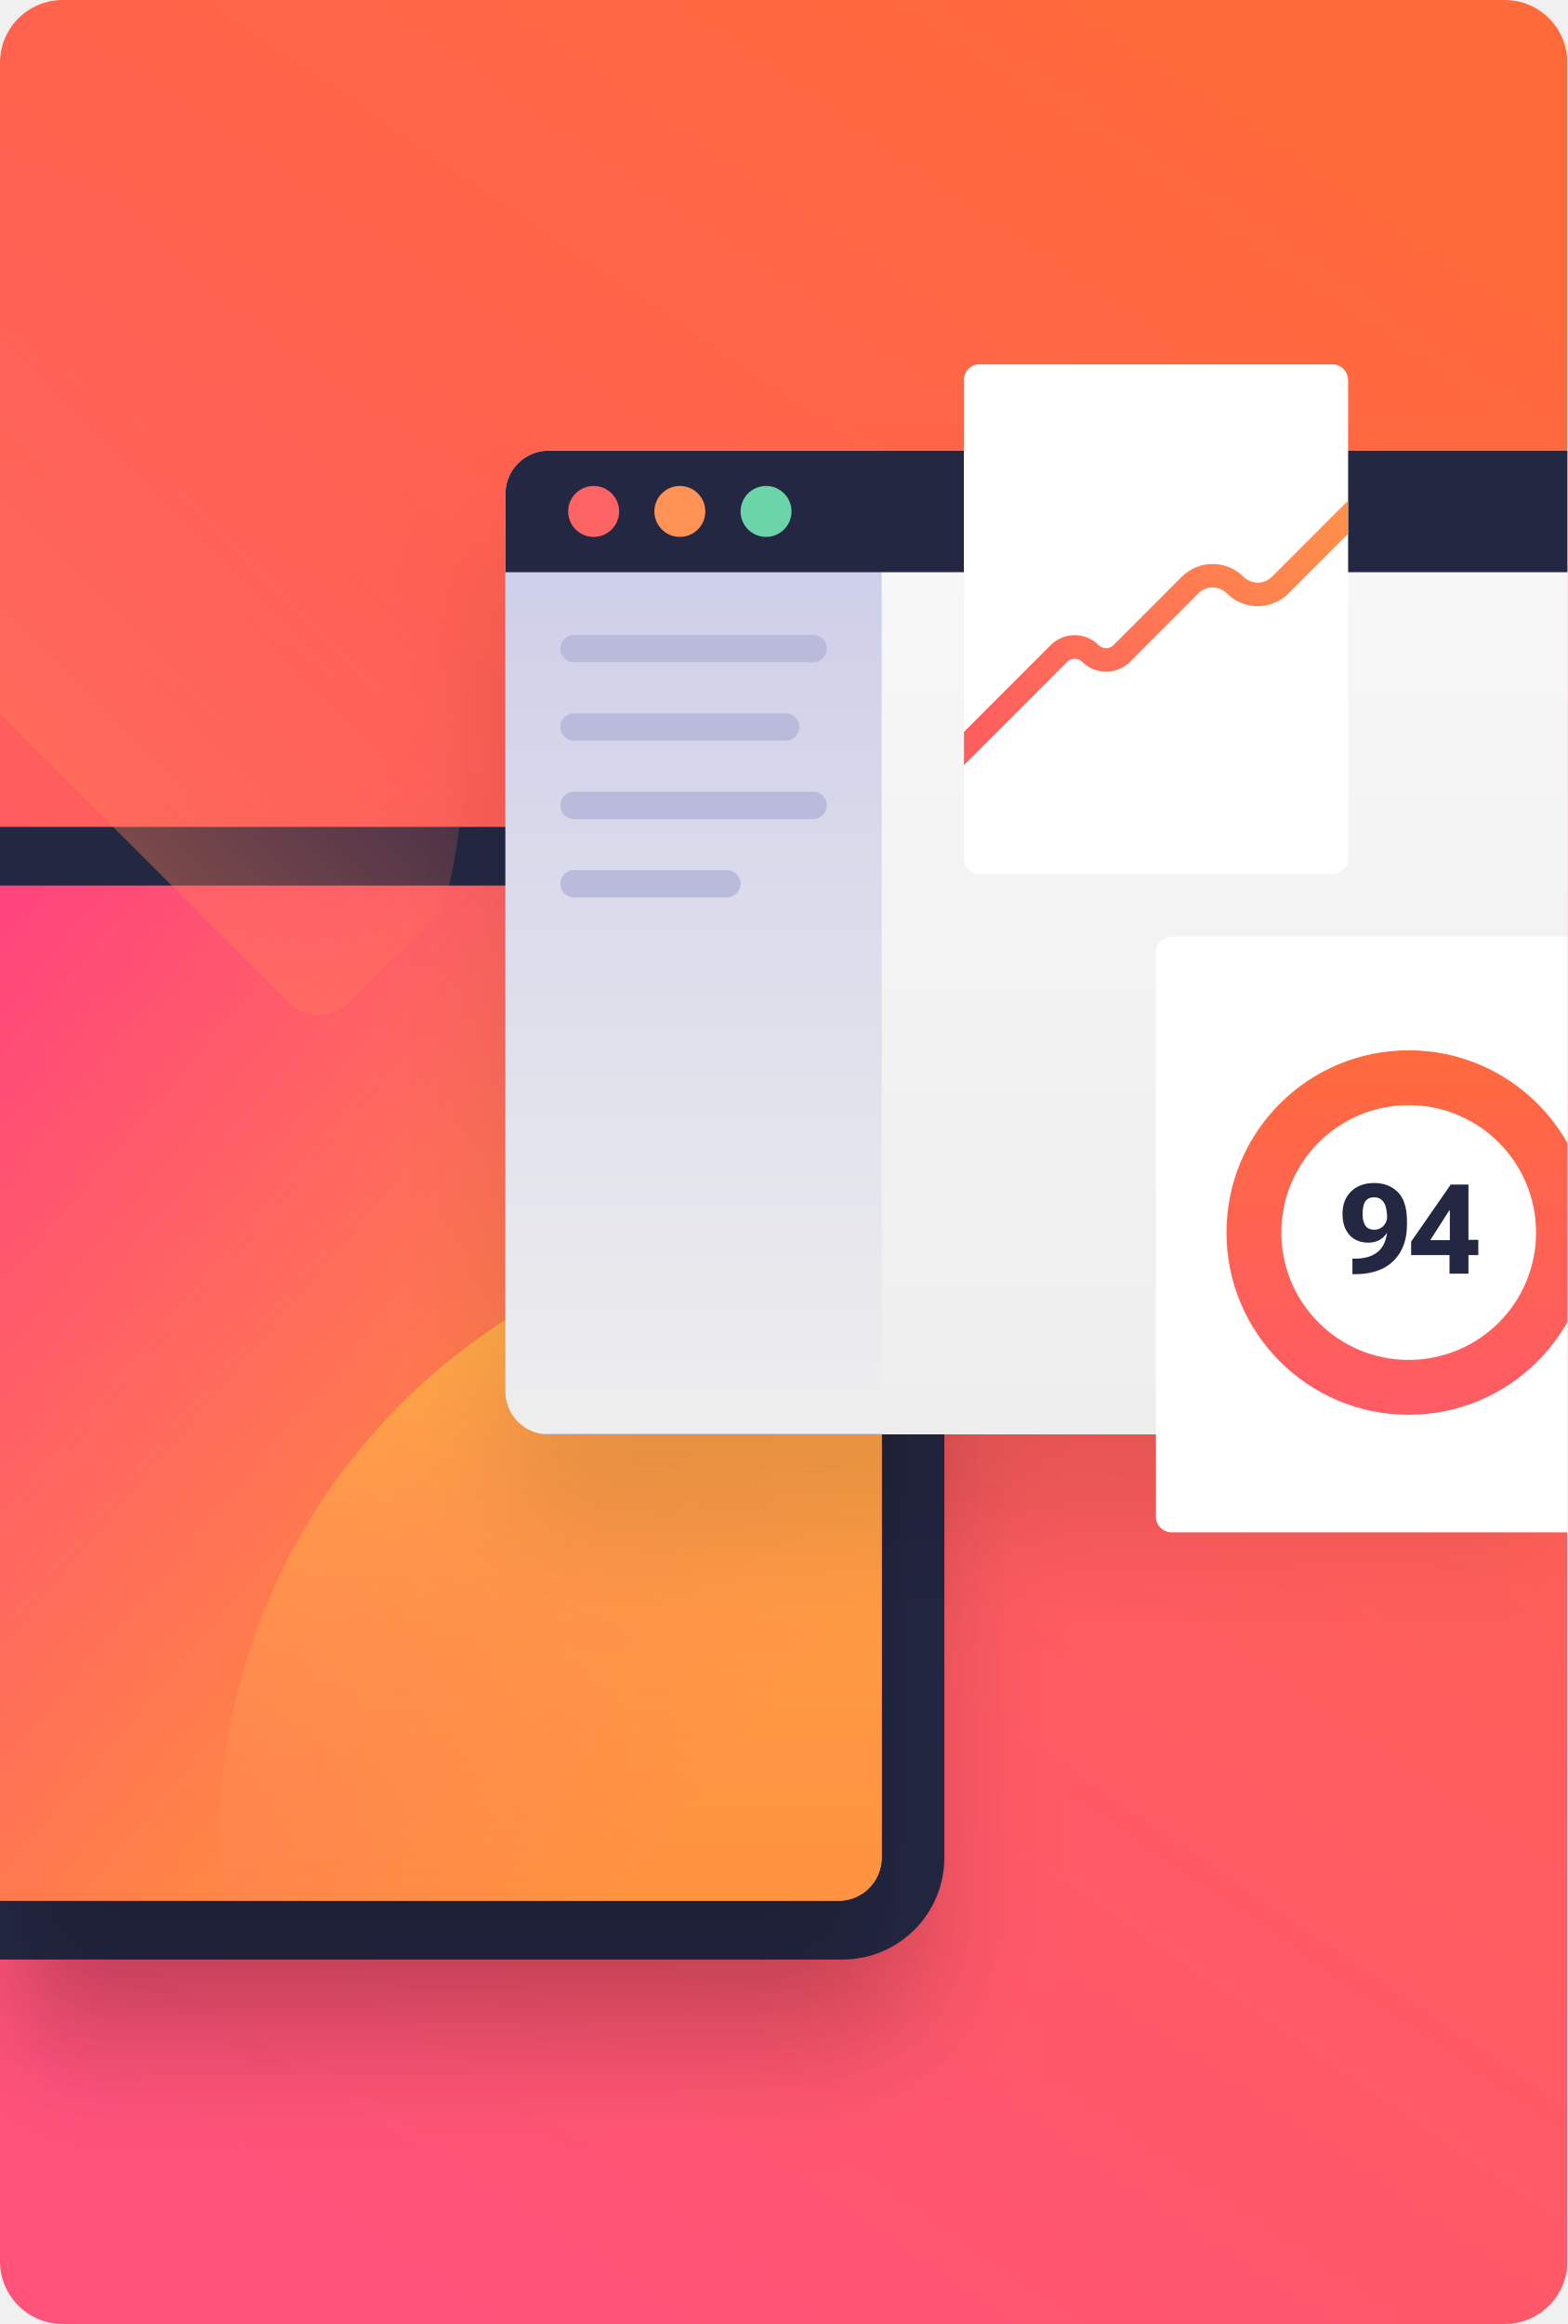
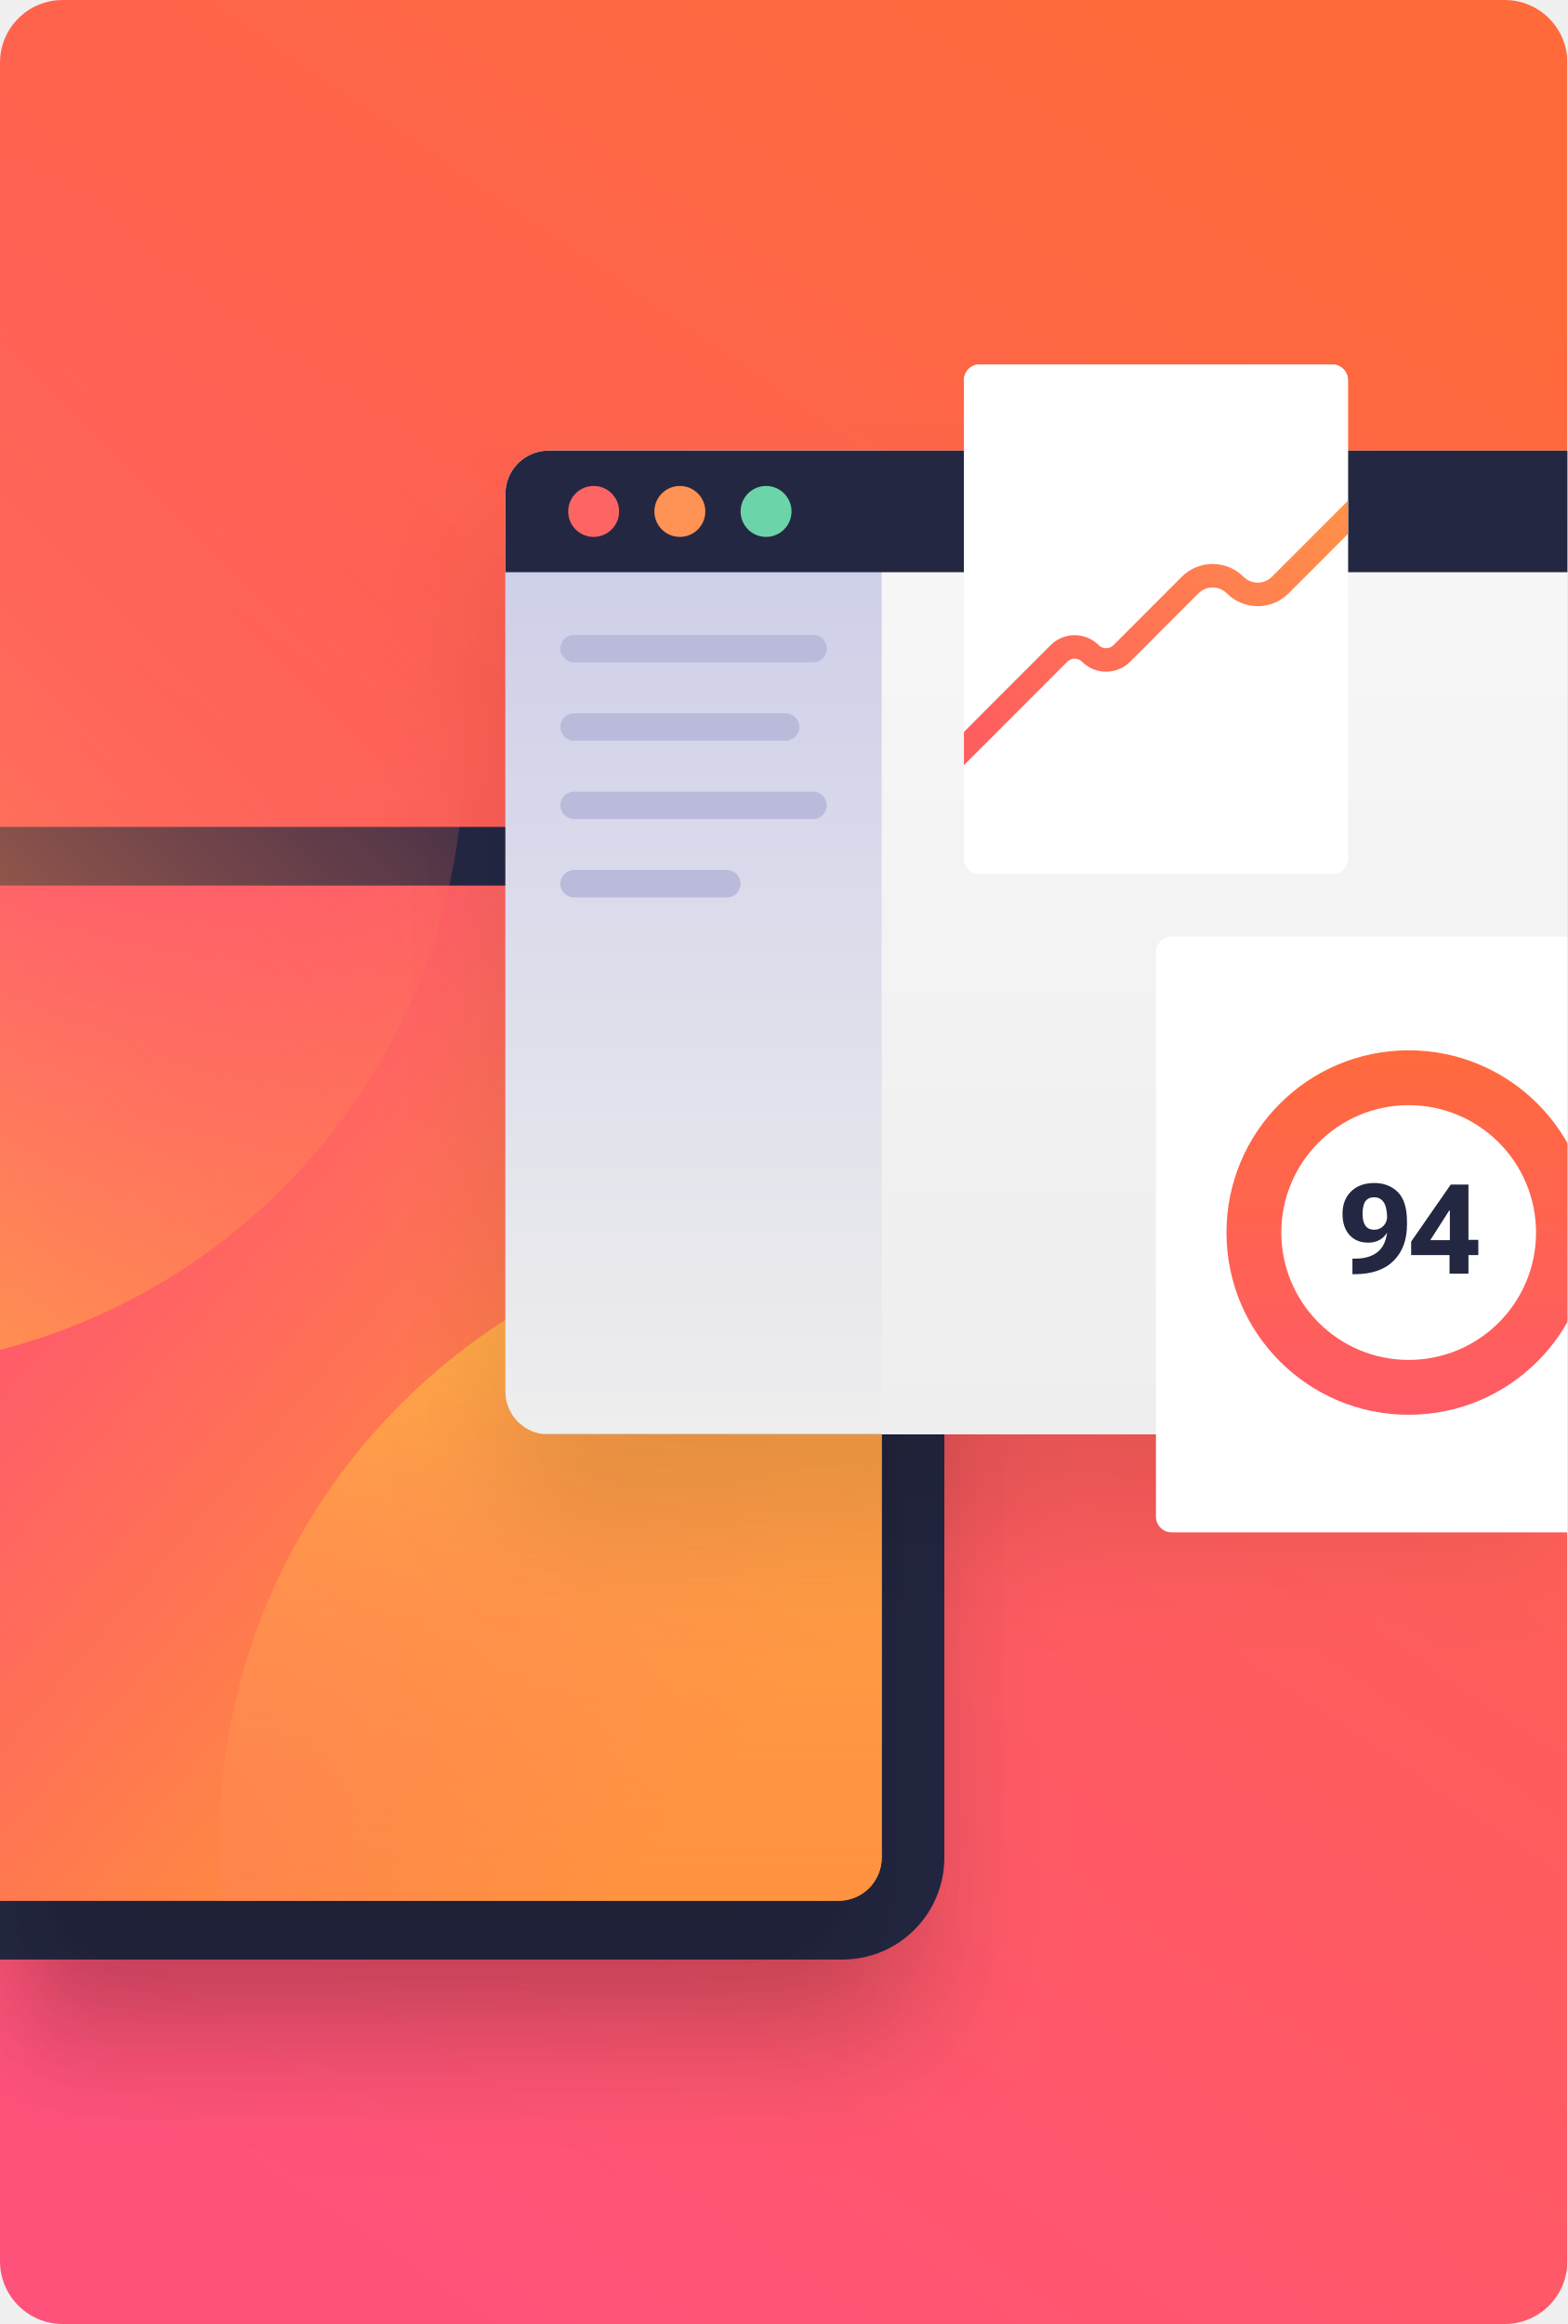
<svg xmlns="http://www.w3.org/2000/svg" xmlns:xlink="http://www.w3.org/1999/xlink" width="400" height="593" viewBox="0 0 400 593">
  <defs>
    <linearGradient id="b" x1="72.75%" x2="27.25%" y1="0%" y2="100%">
      <stop offset="0%" stop-color="#FF6A3A" />
      <stop offset="100%" stop-color="#FF527B" />
    </linearGradient>
    <linearGradient id="h" x1="22.319%" x2="99.127%" y1="28.497%" y2="70.858%">
      <stop offset="0%" stop-color="#FF3E83" />
      <stop offset="100%" stop-color="#FF9F2E" />
    </linearGradient>
    <linearGradient id="k" x1="50%" x2="50%" y1="0%" y2="100%">
      <stop offset="0%" stop-color="#FFB443" />
      <stop offset="100%" stop-color="#FF5B64" stop-opacity="0" />
    </linearGradient>
    <linearGradient id="o" x1="50%" x2="50%" y1="0%" y2="100%">
      <stop offset="0%" stop-color="#F8F8F8" />
      <stop offset="100%" stop-color="#EEE" />
    </linearGradient>
    <linearGradient id="p" x1="50%" x2="50%" y1="0%" y2="100%">
      <stop offset="0%" stop-color="#CACBE8" />
      <stop offset="100%" stop-color="#EEE" />
      <stop offset="100%" stop-color="#CACBE8" />
    </linearGradient>
    <linearGradient id="r" x1="97.791%" x2="7.729%" y1="26.944%" y2="71.879%">
      <stop offset="0%" stop-color="#FF9049" />
      <stop offset="100%" stop-color="#FF5E5E" />
    </linearGradient>
    <linearGradient id="t" x1="50%" x2="50%" y1="0%" y2="100%">
      <stop offset="0%" stop-color="#FF6A3D" />
      <stop offset="100%" stop-color="#FF5B66" />
    </linearGradient>
    <path id="e" d="M0 26C0 11.64 11.64 0 26 0h381c14.36 0 26 11.64 26 26v237c0 14.36-11.64 26-26 26H26c-14.36 0-26-11.64-26-26V26Z" />
    <path id="g" d="M0 11C0 4.925 4.925 0 11 0h379c6.075 0 11 4.925 11 11v237c0 6.075-4.925 11-11 11H11c-6.075 0-11-4.925-11-11V11Z" />
    <path id="i" d="M0 11C0 4.925 4.925 0 11 0h379c6.075 0 11 4.925 11 11v237c0 6.075-4.925 11-11 11H11c-6.075 0-11-4.925-11-11V11Z" />
    <path id="n" d="M0 11C0 4.925 4.925 0 11 0h411c6.075 0 11 4.925 11 11v229c0 6.075-4.925 11-11 11H11c-6.075 0-11-4.925-11-11V11Z" />
    <path id="q" d="M0 4a4 4 0 0 1 4-4h90a4 4 0 0 1 4 4v122a4 4 0 0 1-4 4H4a4 4 0 0 1-4-4V4Z" />
    <filter id="d" width="127.7%" height="141.5%" x="-13.9%" y="-12.5%" filterUnits="objectBoundingBox">
      <feOffset dy="24" in="SourceAlpha" result="shadowOffsetOuter1" />
      <feGaussianBlur in="shadowOffsetOuter1" result="shadowBlurOuter1" stdDeviation="16" />
      <feColorMatrix in="shadowBlurOuter1" values="0 0 0 0 0 0 0 0 0 0 0 0 0 0 0 0 0 0 0.1 0" />
    </filter>
    <filter id="f" width="129.9%" height="146.3%" x="-15%" y="-13.9%" filterUnits="objectBoundingBox">
      <feOffset dy="24" in="SourceAlpha" result="shadowOffsetOuter1" />
      <feGaussianBlur in="shadowOffsetOuter1" result="shadowBlurOuter1" stdDeviation="16" />
      <feColorMatrix in="shadowBlurOuter1" values="0 0 0 0 0 0 0 0 0 0 0 0 0 0 0 0 0 0 0.1 0" />
    </filter>
    <filter id="j" width="129.9%" height="146.3%" x="-15%" y="-13.9%" filterUnits="objectBoundingBox">
      <feOffset dy="24" in="SourceAlpha" result="shadowOffsetOuter1" />
      <feGaussianBlur in="shadowOffsetOuter1" result="shadowBlurOuter1" stdDeviation="16" />
      <feColorMatrix in="shadowBlurOuter1" values="0 0 0 0 0 0 0 0 0 0 0 0 0 0 0 0 0 0 0.1 0" />
    </filter>
    <filter id="m" width="127.7%" height="147.8%" x="-13.9%" y="-14.3%" filterUnits="objectBoundingBox">
      <feOffset dy="24" in="SourceAlpha" result="shadowOffsetOuter1" />
      <feGaussianBlur in="shadowOffsetOuter1" result="shadowBlurOuter1" stdDeviation="16" />
      <feColorMatrix in="shadowBlurOuter1" values="0 0 0 0 0 0 0 0 0 0 0 0 0 0 0 0 0 0 0.1 0" />
    </filter>
    <rect id="a" width="400" height="593" x="0" y="0" rx="16" />
  </defs>
  <g fill="none" fill-rule="evenodd">
    <mask id="c" fill="#fff">
      <use xlink:href="#a" />
    </mask>
    <rect width="400" height="593" rx="16" />
    <path fill="url(#b)" fill-rule="nonzero" d="M0 0h400v593H0z" mask="url(#c)" />
    <g mask="url(#c)">
      <g fill-rule="nonzero" transform="translate(-192 211)">
        <use xlink:href="#e" fill="#000" filter="url(#d)" />
        <use xlink:href="#e" fill="#242742" />
      </g>
      <g transform="translate(-176 226)">
        <g fill-rule="nonzero">
          <use xlink:href="#g" fill="#000" filter="url(#f)" />
          <use xlink:href="#g" fill="url(#h)" />
        </g>
        <mask id="l" fill="#fff">
          <use xlink:href="#i" />
        </mask>
        <g fill-rule="nonzero">
          <use xlink:href="#i" fill="#000" filter="url(#j)" />
          <use xlink:href="#i" fill="url(#h)" />
        </g>
        <circle cx="390" cy="244" r="158" fill="url(#k)" fill-rule="nonzero" mask="url(#l)" />
-         <circle cx="136.446" cy="-34.554" r="158" fill="url(#k)" fill-rule="nonzero" mask="url(#l)" transform="rotate(-135 136.446 -34.554)" />
+         <circle cx="136.446" cy="-34.554" r="158" fill="url(#k)" fill-rule="nonzero" mask="url(#h)" transform="rotate(-135 136.446 -34.554)" />
      </g>
      <g fill-rule="nonzero" transform="translate(129 115)">
        <use xlink:href="#n" fill="#000" filter="url(#m)" />
        <use xlink:href="#n" fill="url(#o)" />
        <path fill="url(#p)" d="M0 11C0 4.925 4.925 0 11 0h85v251H11c-6.075 0-11-4.925-11-11V11Z" />
        <path fill="#BABBDB" d="M14 50.5a3.5 3.5 0 0 1 3.5-3.5h61a3.5 3.5 0 0 1 0 7h-61a3.5 3.5 0 0 1-3.5-3.5Zm0 20a3.5 3.5 0 0 1 3.5-3.5h54a3.5 3.5 0 0 1 0 7h-54a3.5 3.5 0 0 1-3.5-3.5Zm0 20a3.5 3.5 0 0 1 3.5-3.5h61a3.5 3.5 0 0 1 0 7h-61a3.5 3.5 0 0 1-3.5-3.5Zm0 20a3.5 3.5 0 0 1 3.5-3.5h39a3.5 3.5 0 1 1 0 7h-39a3.5 3.5 0 0 1-3.5-3.5Z" />
        <path fill="#242742" d="M0 11C0 4.925 4.925 0 11 0h411c6.075 0 11 4.925 11 11v20H0V11Z" />
        <g transform="translate(16 9)">
          <circle cx="6.5" cy="6.5" r="6.5" fill="#FF6464" />
          <circle cx="28.5" cy="6.5" r="6.5" fill="#FF9255" />
          <circle cx="50.5" cy="6.5" r="6.5" fill="#6BD4A8" />
        </g>
      </g>
      <g transform="translate(246 93)">
        <path fill="#FFF" fill-rule="nonzero" d="M0 4a4 4 0 0 1 4-4h90a4 4 0 0 1 4 4v122a4 4 0 0 1-4 4H4a4 4 0 0 1-4-4V4Z" />
        <mask id="s" fill="#fff">
          <use xlink:href="#q" />
        </mask>
        <use xlink:href="#q" fill="#FFF" fill-rule="nonzero" />
        <path fill="url(#r)" fill-rule="nonzero" d="M108.12 28.878a3 3 0 0 1 .002 4.243L82.847 58.41c-4.348 4.351-11.4 4.351-15.749 0a5.132 5.132 0 0 0-7.26 0L42.406 75.853a8.668 8.668 0 0 1-12.262 0 2.668 2.668 0 0 0-3.774 0l-32.248 32.268a3 3 0 1 1-4.244-4.242l32.248-32.267a8.668 8.668 0 0 1 12.262 0 2.668 2.668 0 0 0 3.774 0L55.594 54.17c4.348-4.35 11.4-4.35 15.748 0a5.132 5.132 0 0 0 7.26 0l25.276-25.29a3 3 0 0 1 4.243-.002Z" mask="url(#s)" />
        <path fill="#FFF" fill-rule="nonzero" d="M49 150a4 4 0 0 1 4-4h120a4 4 0 0 1 4 4v144a4 4 0 0 1-4 4H53a4 4 0 0 1-4-4V150Z" />
        <path fill="url(#t)" d="M46.5 79C64.45 79 79 64.45 79 46.5S64.45 14 46.5 14 14 28.55 14 46.5 28.55 79 46.5 79Zm0 14C72.181 93 93 72.181 93 46.5S72.181 0 46.5 0 0 20.819 0 46.5 20.819 93 46.5 93Z" transform="translate(67 175)" />
        <path fill="#242742" fill-rule="nonzero" d="M96.61 216.72c0 2.27.589 4.067 1.766 5.39 1.177 1.313 2.78 1.969 4.812 1.969 1.886 0 3.36-.672 4.422-2.016 1.073-1.344 1.61-3.02 1.61-5.031h-1.172c0 1.146-.318 2.057-.954 2.734-.635.677-1.427 1.016-2.375 1.016-1.01 0-1.76-.339-2.25-1.016-.49-.687-.734-1.692-.734-3.015 0-1.51.245-2.594.734-3.25.5-.667 1.24-1 2.22-1 1.051 0 1.869.432 2.452 1.297.584.864.875 2.411.875 4.64l.14.625c0 3.302-.723 5.646-2.171 7.031-1.448 1.386-3.495 2.073-6.14 2.063h-.704v3.969h.813c4.25-.042 7.495-1.193 9.734-3.453 2.25-2.271 3.375-5.329 3.375-9.172v-.813c0-3.458-.776-5.958-2.328-7.5-1.552-1.552-3.557-2.328-6.016-2.328-2.468 0-4.437.714-5.906 2.14-1.469 1.428-2.203 3.334-2.203 5.72ZM123.923 232h4.828v-22.75h-4.516l-10.11 14.563v3.438h17.141v-3.891h-4.937l-.813.078h-6.5l4.828-7.562h.157v9.593l-.079.547v5.985Z" />
      </g>
    </g>
  </g>
</svg>
